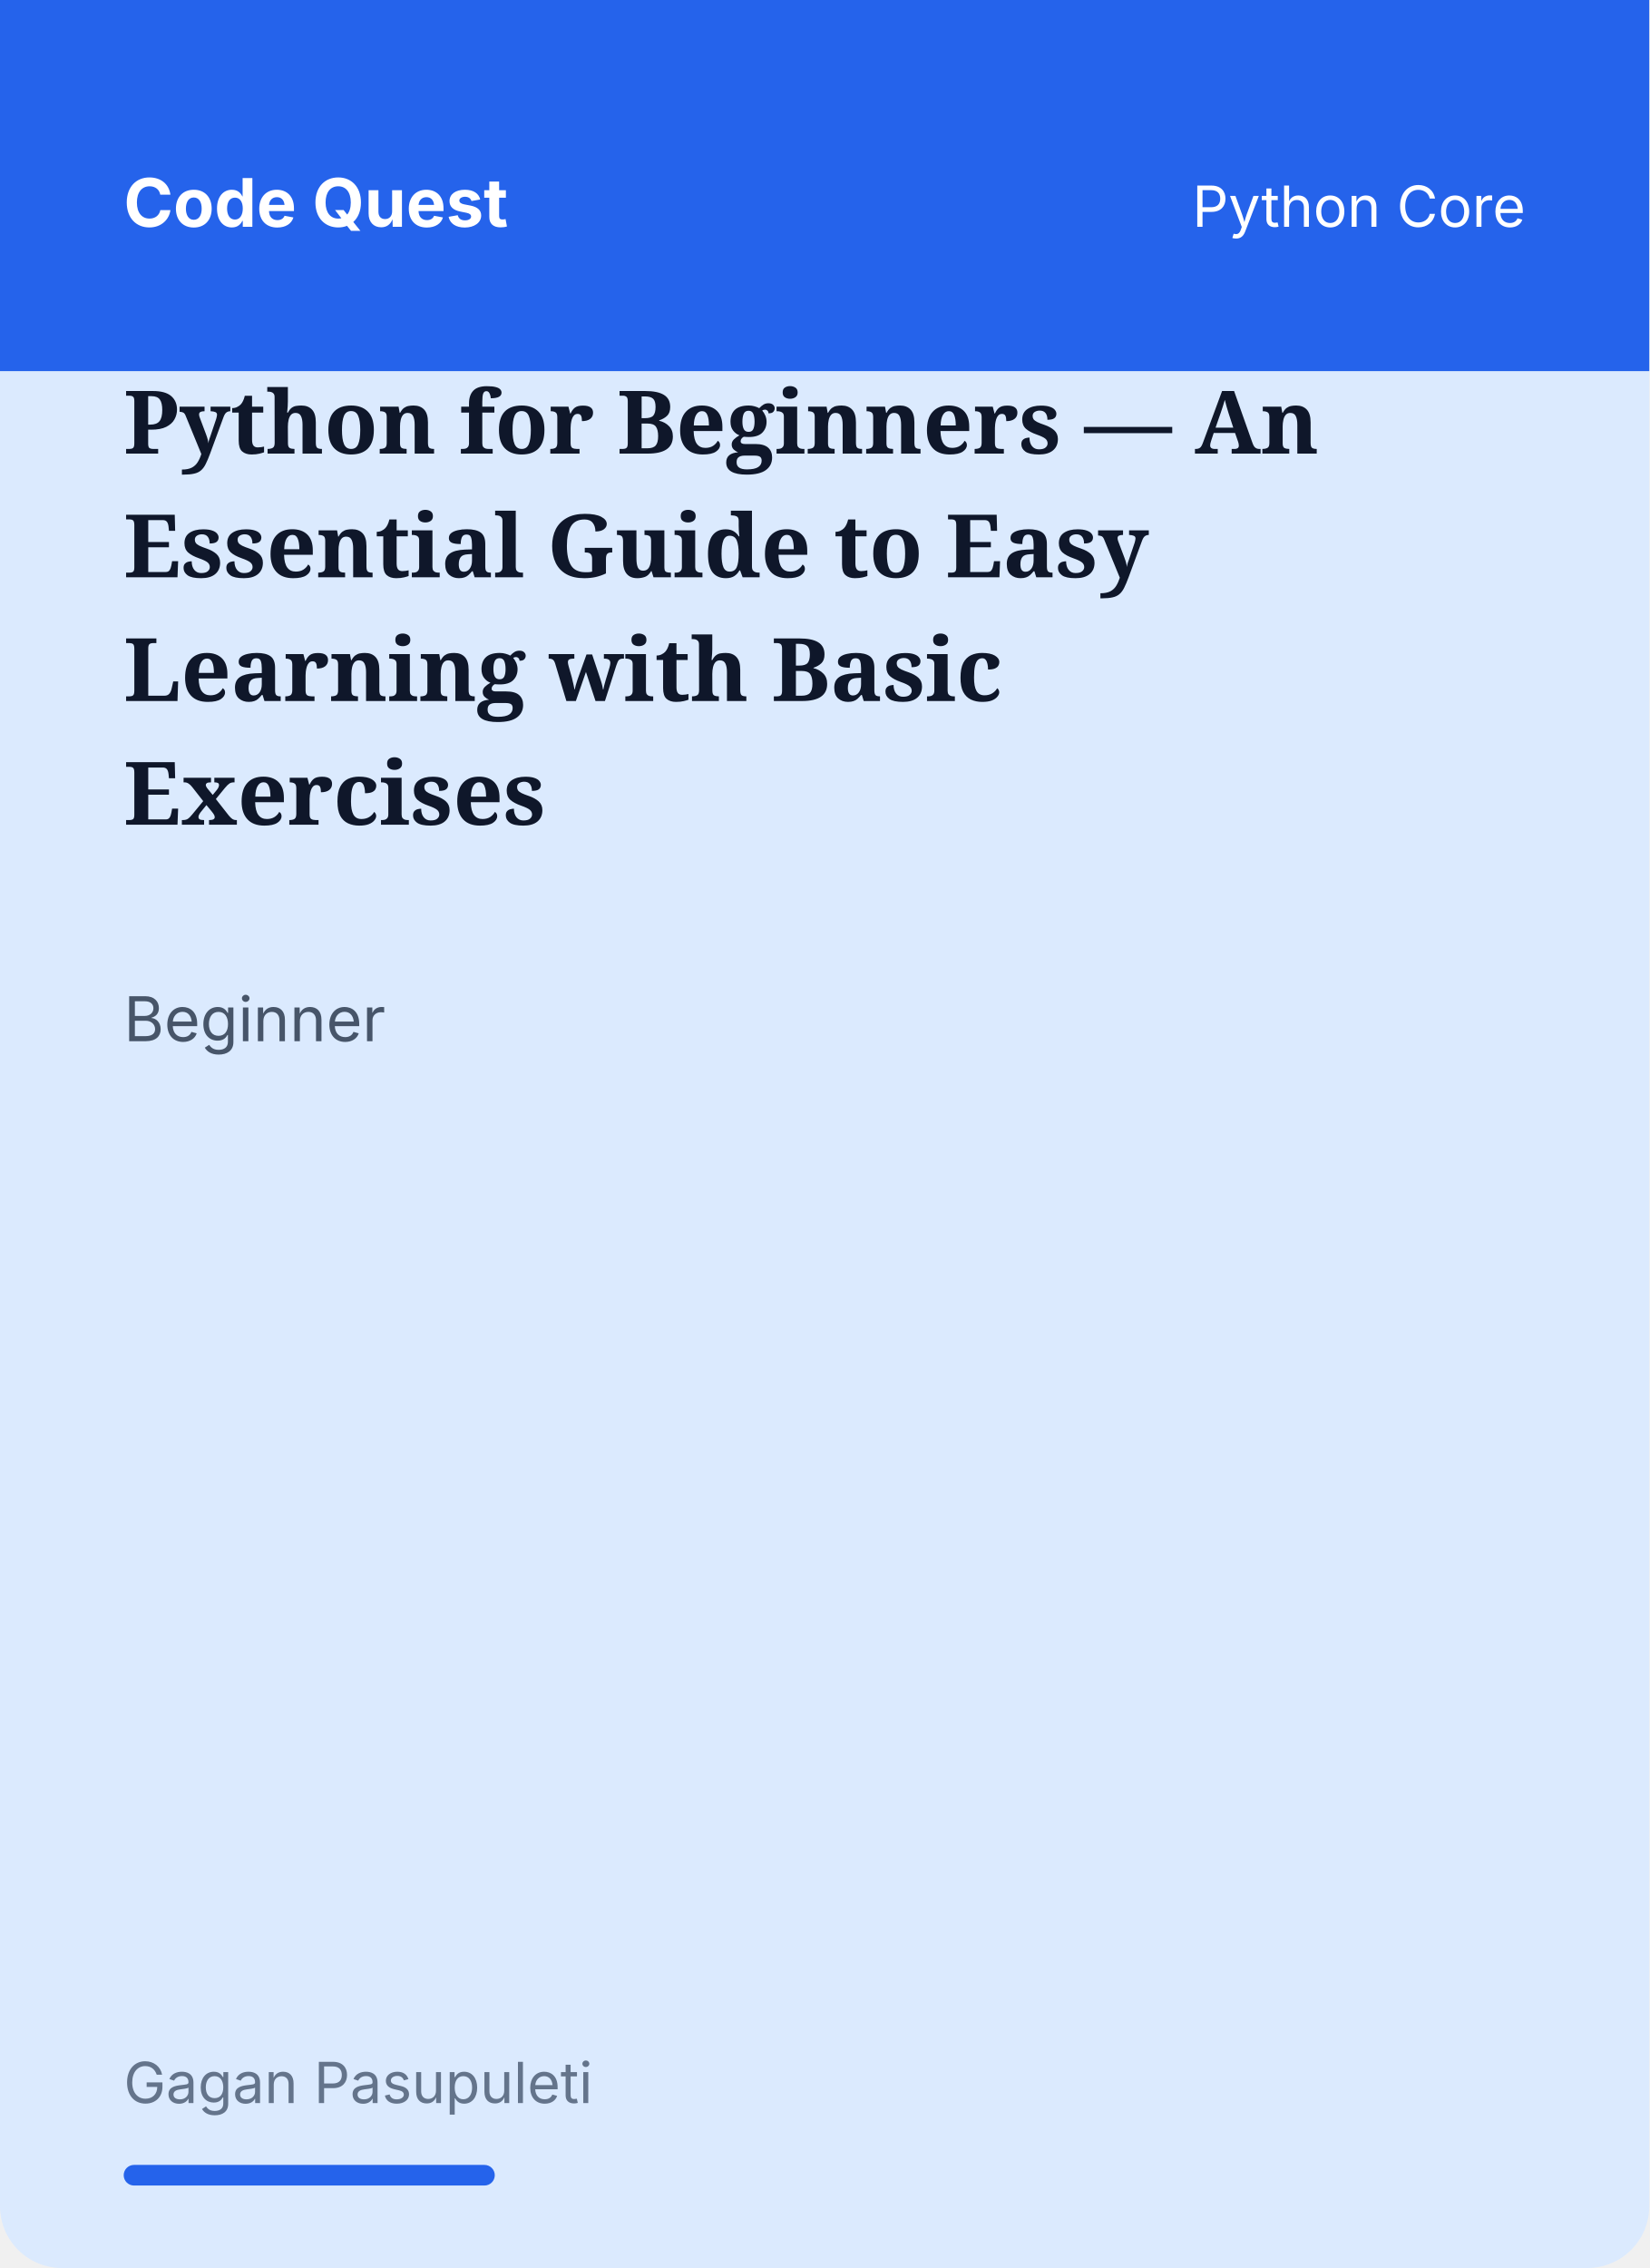
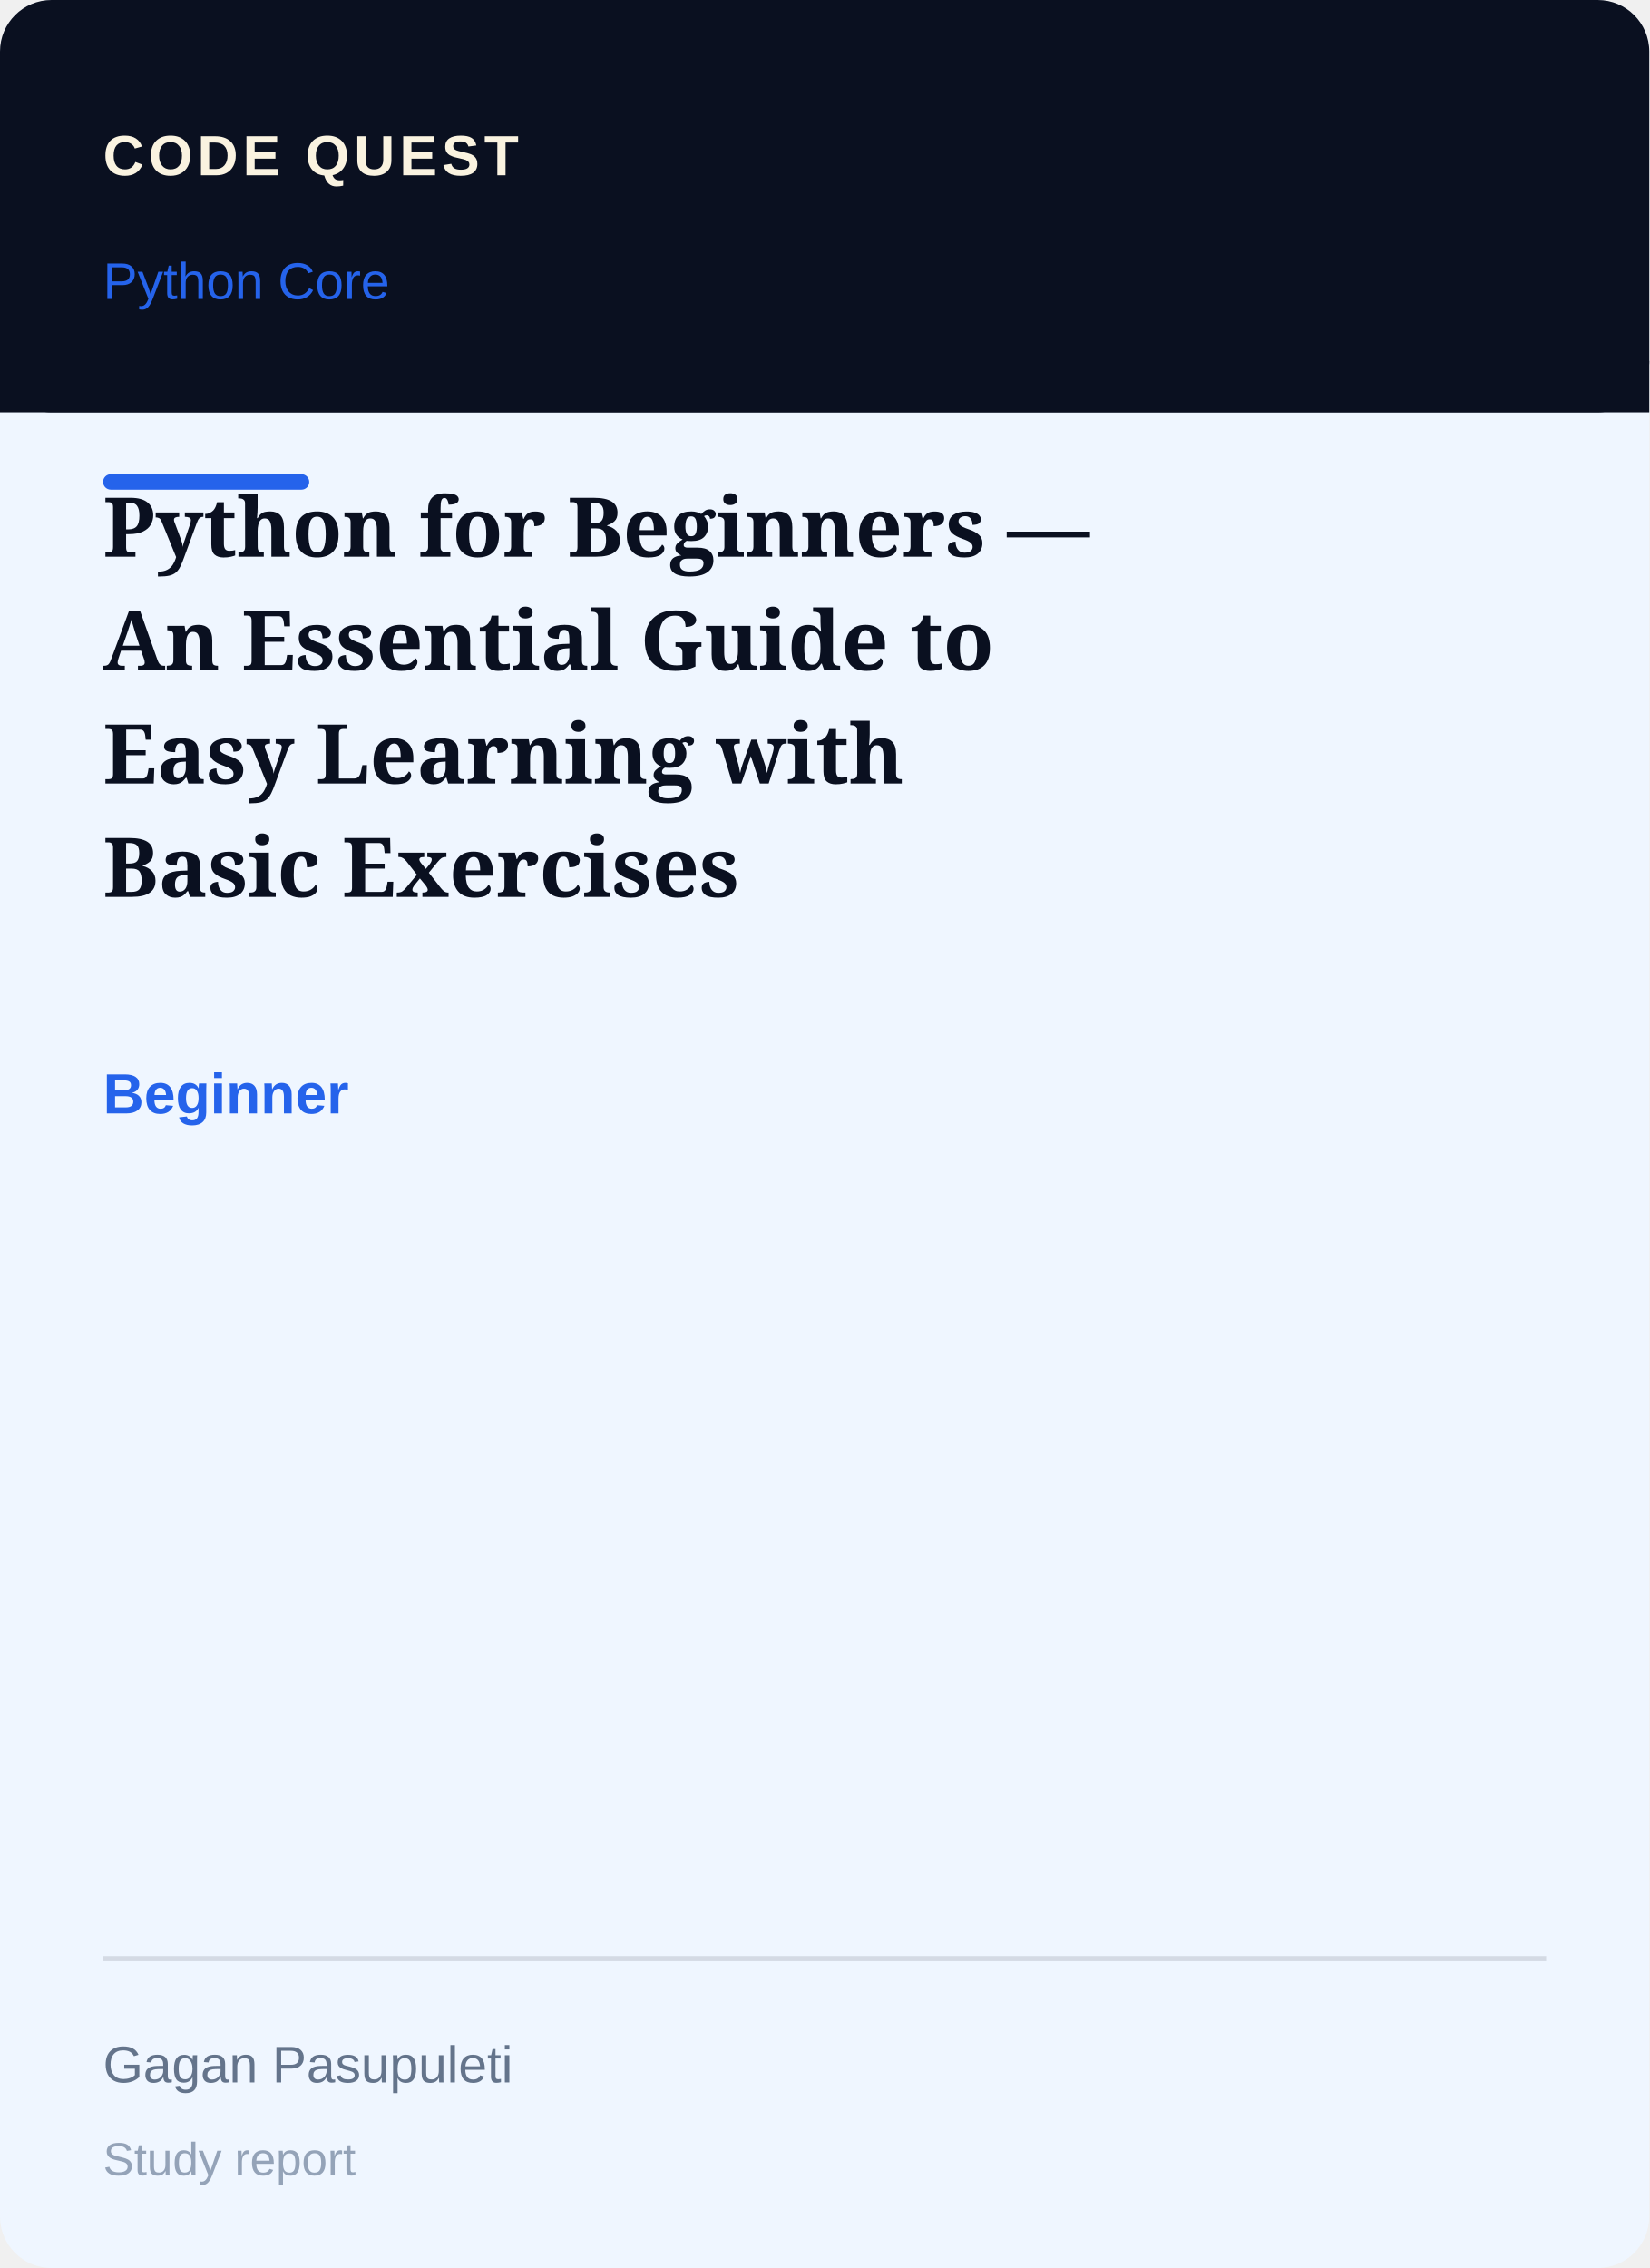
- <svg xmlns="http://www.w3.org/2000/svg" width="320" height="440" viewBox="0 0 320 440" role="img">
-   <rect width="320" height="440" rx="12" fill="#dbeafe" />
-   <rect width="320" height="72" fill="#2563eb" />
-   <text x="24" y="44" font-family="Inter, Arial, sans-serif" font-size="13" font-weight="700" fill="#ffffff">Code Quest</text>
-   <text x="296" y="44" text-anchor="end" font-family="Inter, Arial, sans-serif" font-size="11" fill="#ffffff">Python Core</text>
-   <text x="24" y="88" font-family="Georgia, serif" font-size="17" font-weight="700" fill="#0f172a">Python for Beginners — An</text>
-   <text x="24" y="112" font-family="Georgia, serif" font-size="17" font-weight="700" fill="#0f172a">Essential Guide to Easy</text>
-   <text x="24" y="136" font-family="Georgia, serif" font-size="17" font-weight="700" fill="#0f172a">Learning with Basic</text>
-   <text x="24" y="160" font-family="Georgia, serif" font-size="17" font-weight="700" fill="#0f172a">Exercises</text>
-   <text x="24" y="202" font-family="Inter, Arial, sans-serif" font-size="12" fill="#475569">Beginner</text>
-   <text x="24" y="408" font-family="Inter, Arial, sans-serif" font-size="11" fill="#64748b">Gagan Pasupuleti</text>
-   <rect x="24" y="420" width="72" height="4" rx="2" fill="#2563eb" />
+ <svg xmlns="http://www.w3.org/2000/svg" width="320" height="440" viewBox="0 0 320 440" role="img" aria-label="Cover">
+   <rect width="320" height="440" rx="10" fill="#EFF6FF" />
+   <rect width="320" height="80" rx="10" fill="#0A1020" />
+   <rect y="70" width="320" height="10" fill="#0A1020" />
+   <text x="20" y="34" font-family="Arial, sans-serif" font-size="11" font-weight="700" letter-spacing="0.08em" fill="#FAF3E0">CODE QUEST</text>
+   <text x="20" y="58" font-family="Arial, sans-serif" font-size="10" fill="#2563EB">Python Core</text>
+   <rect x="20" y="92" width="40" height="3" rx="1.5" fill="#2563EB" />
+   <text x="20" y="108" font-family="Georgia, serif" font-size="16" font-weight="700" fill="#0A1020">Python for Beginners —</text>
+   <text x="20" y="130" font-family="Georgia, serif" font-size="16" font-weight="700" fill="#0A1020">An Essential Guide to</text>
+   <text x="20" y="152" font-family="Georgia, serif" font-size="16" font-weight="700" fill="#0A1020">Easy Learning with</text>
+   <text x="20" y="174" font-family="Georgia, serif" font-size="16" font-weight="700" fill="#0A1020">Basic Exercises</text>
+   <text x="20" y="216" font-family="Arial, sans-serif" font-size="11" font-weight="600" fill="#2563EB">Beginner</text>
+   <line x1="20" y1="380" x2="300" y2="380" stroke="#0A1020" stroke-opacity="0.12" stroke-width="1" />
+   <text x="20" y="404" font-family="Arial, sans-serif" font-size="10" fill="#64748B">Gagan Pasupuleti</text>
+   <text x="20" y="422" font-family="Arial, sans-serif" font-size="9" fill="#94A3B8">Study report</text>
</svg>
